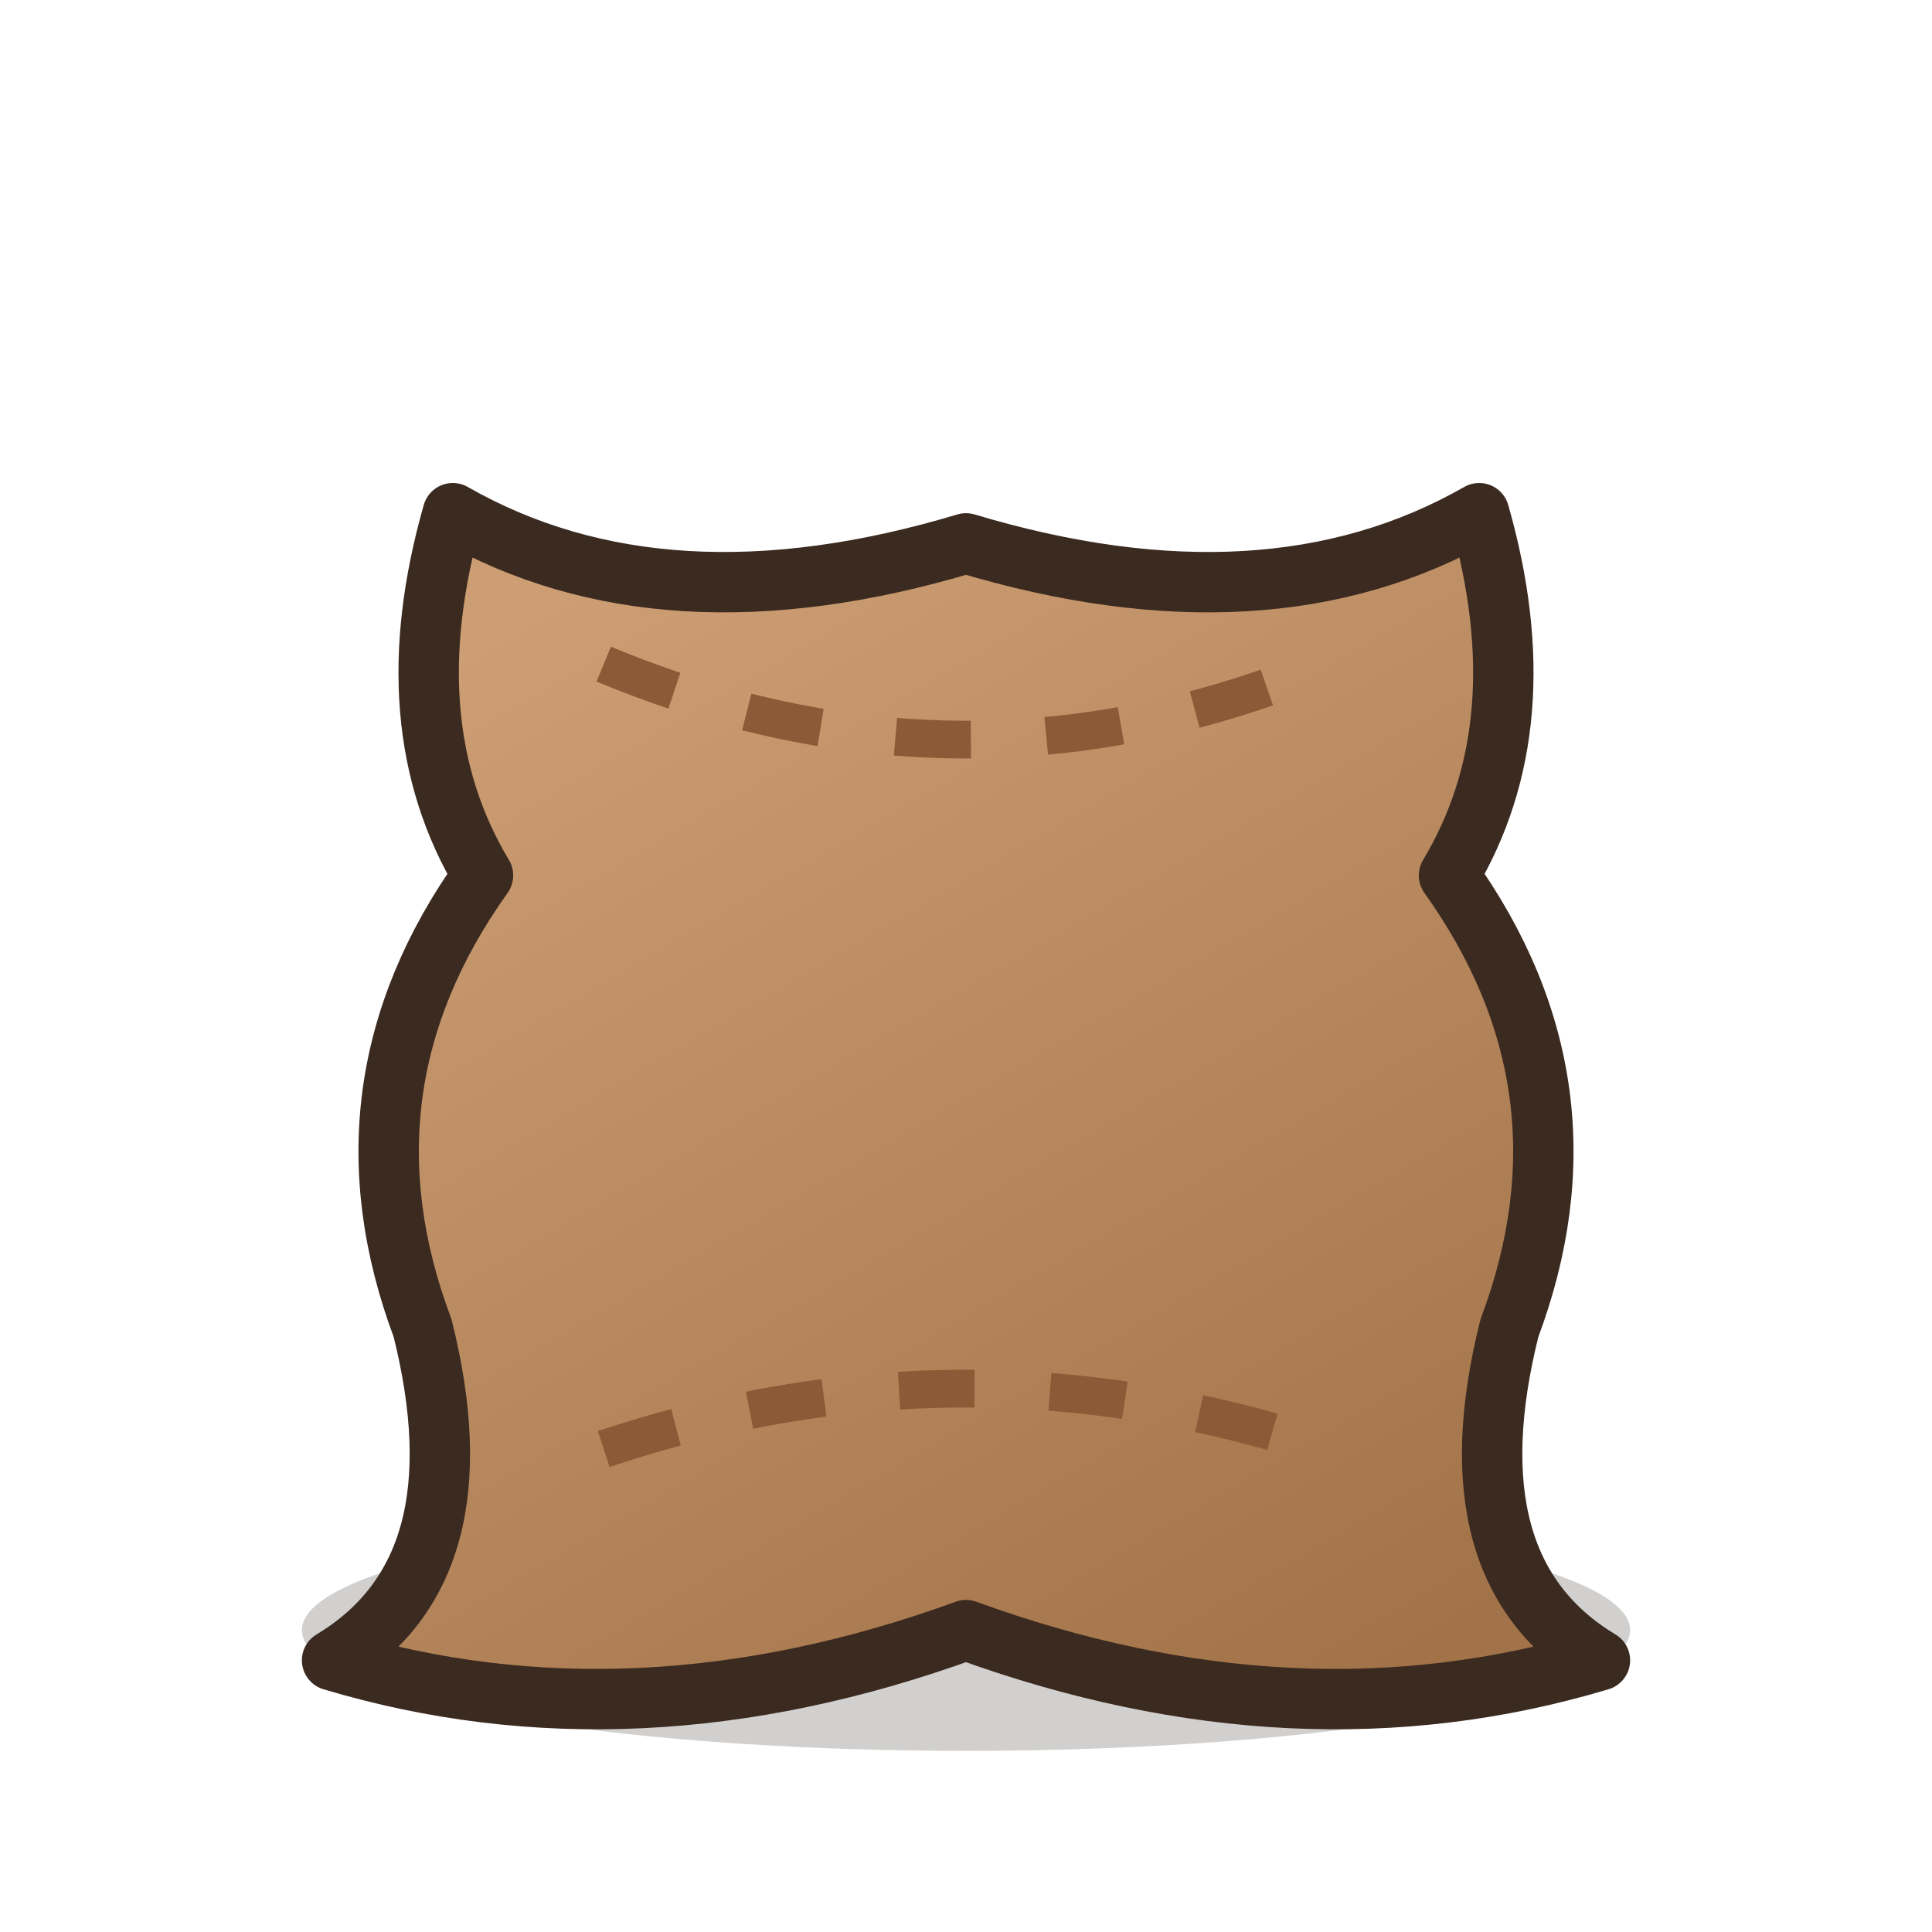
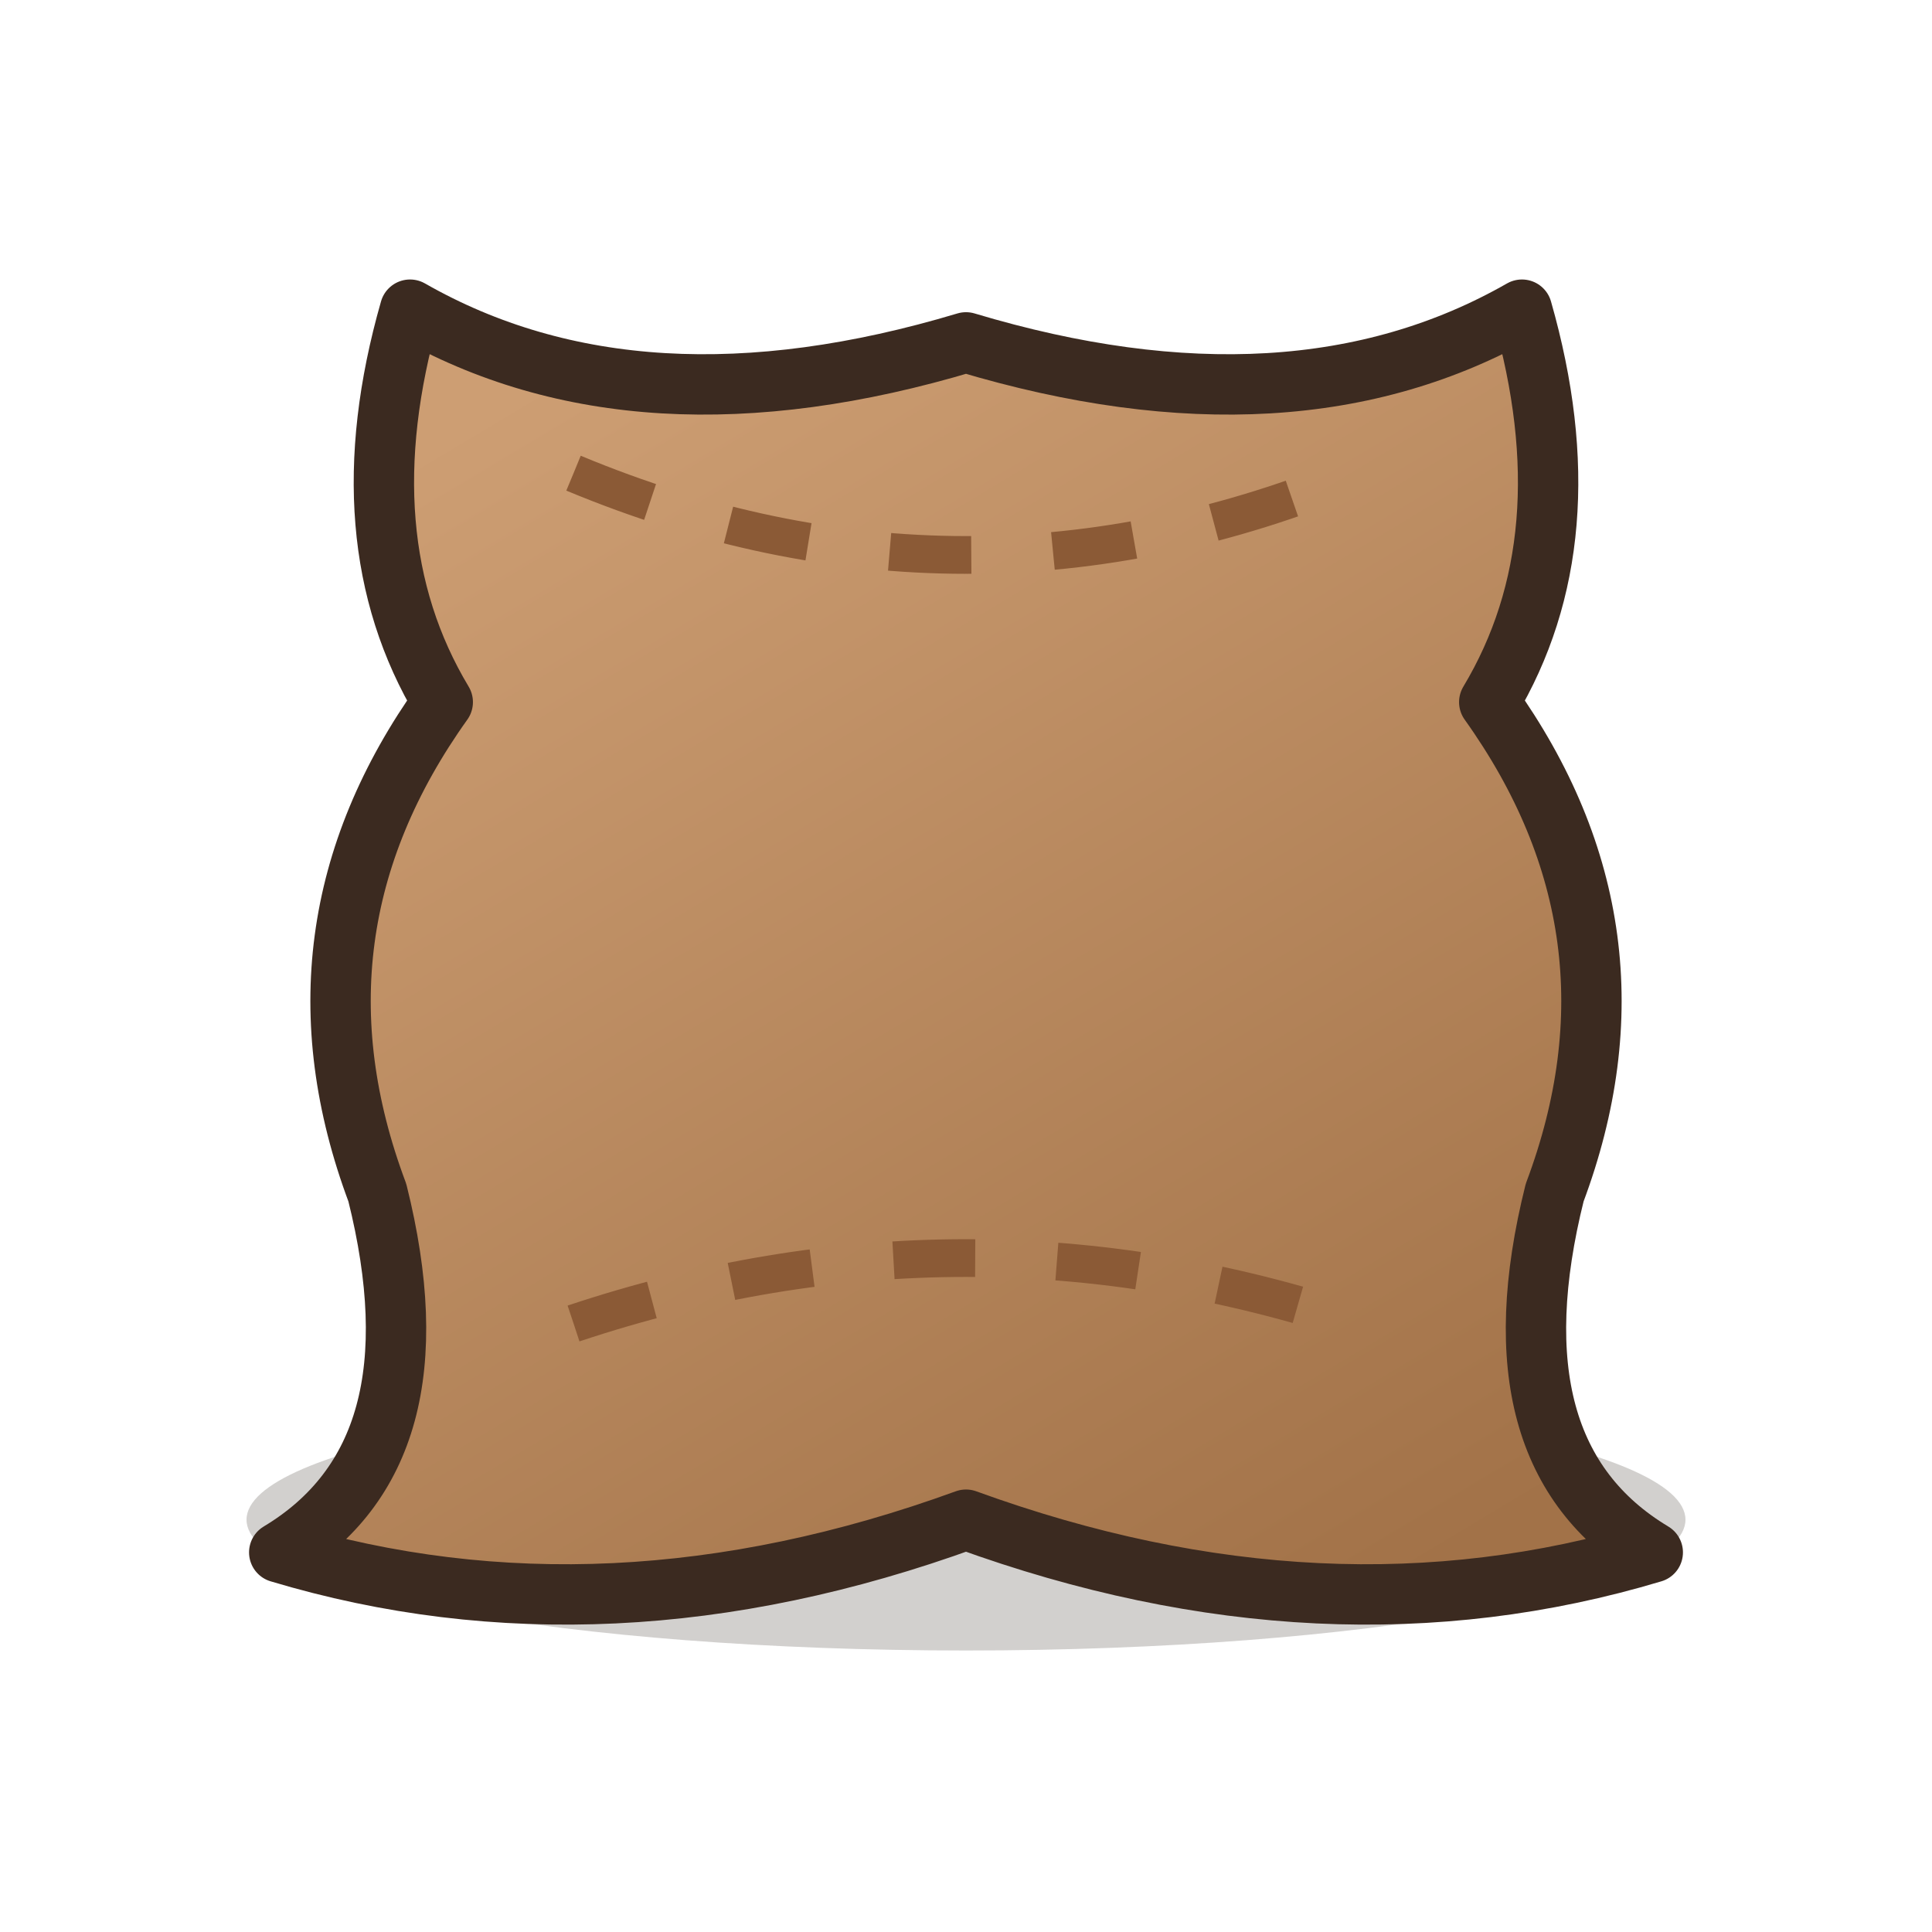
<svg xmlns="http://www.w3.org/2000/svg" width="128" height="128" viewBox="0 0 128 128">
  <defs>
    <linearGradient id="g0" x1="0.2" y1="0.05" x2="0.8" y2="1">
      <stop offset="0" stop-color="#cd9e73" />
      <stop offset="1" stop-color="#a27248" />
    </linearGradient>
  </defs>
-   <ellipse cx="64" cy="108" rx="44" ry="8" fill="#1d140c" opacity="0.2" />
-   <path d="M30 34q14 8 34 2q20 6 34 -2q4 14 -2 24q10 14 4 30q-4 16 6 22q-20 6 -42 -2q-22 8 -42 2q10 -6 6 -22q-6 -16 4 -30q-6 -10 -2 -24z" fill="url(#g0)" stroke="#3b2a20" stroke-width="4" stroke-linejoin="round" />
-   <path d="M40 44q24 10 48 0M40 96q24 -8 48 0" fill="none" stroke="#8b5a36" stroke-width="2.5" stroke-dasharray="5 5" />
+   <g transform="translate(-5.333333 -16.31664) scale(1.083333)">
+     <ellipse cx="64" cy="108" rx="44" ry="8" fill="#1d140c" opacity="0.2" />
+     <path d="M30 34q14 8 34 2q20 6 34 -2q4 14 -2 24q10 14 4 30q-4 16 6 22q-20 6 -42 -2q-22 8 -42 2q10 -6 6 -22q-6 -16 4 -30q-6 -10 -2 -24z" fill="url(#g0)" stroke="#3b2a20" stroke-width="3.692" stroke-linejoin="round" />
+     <path d="M40 44q24 10 48 0M40 96q24 -8 48 0" fill="none" stroke="#8b5a36" stroke-width="2.308" stroke-dasharray="5 5" />
+   </g>
</svg>
